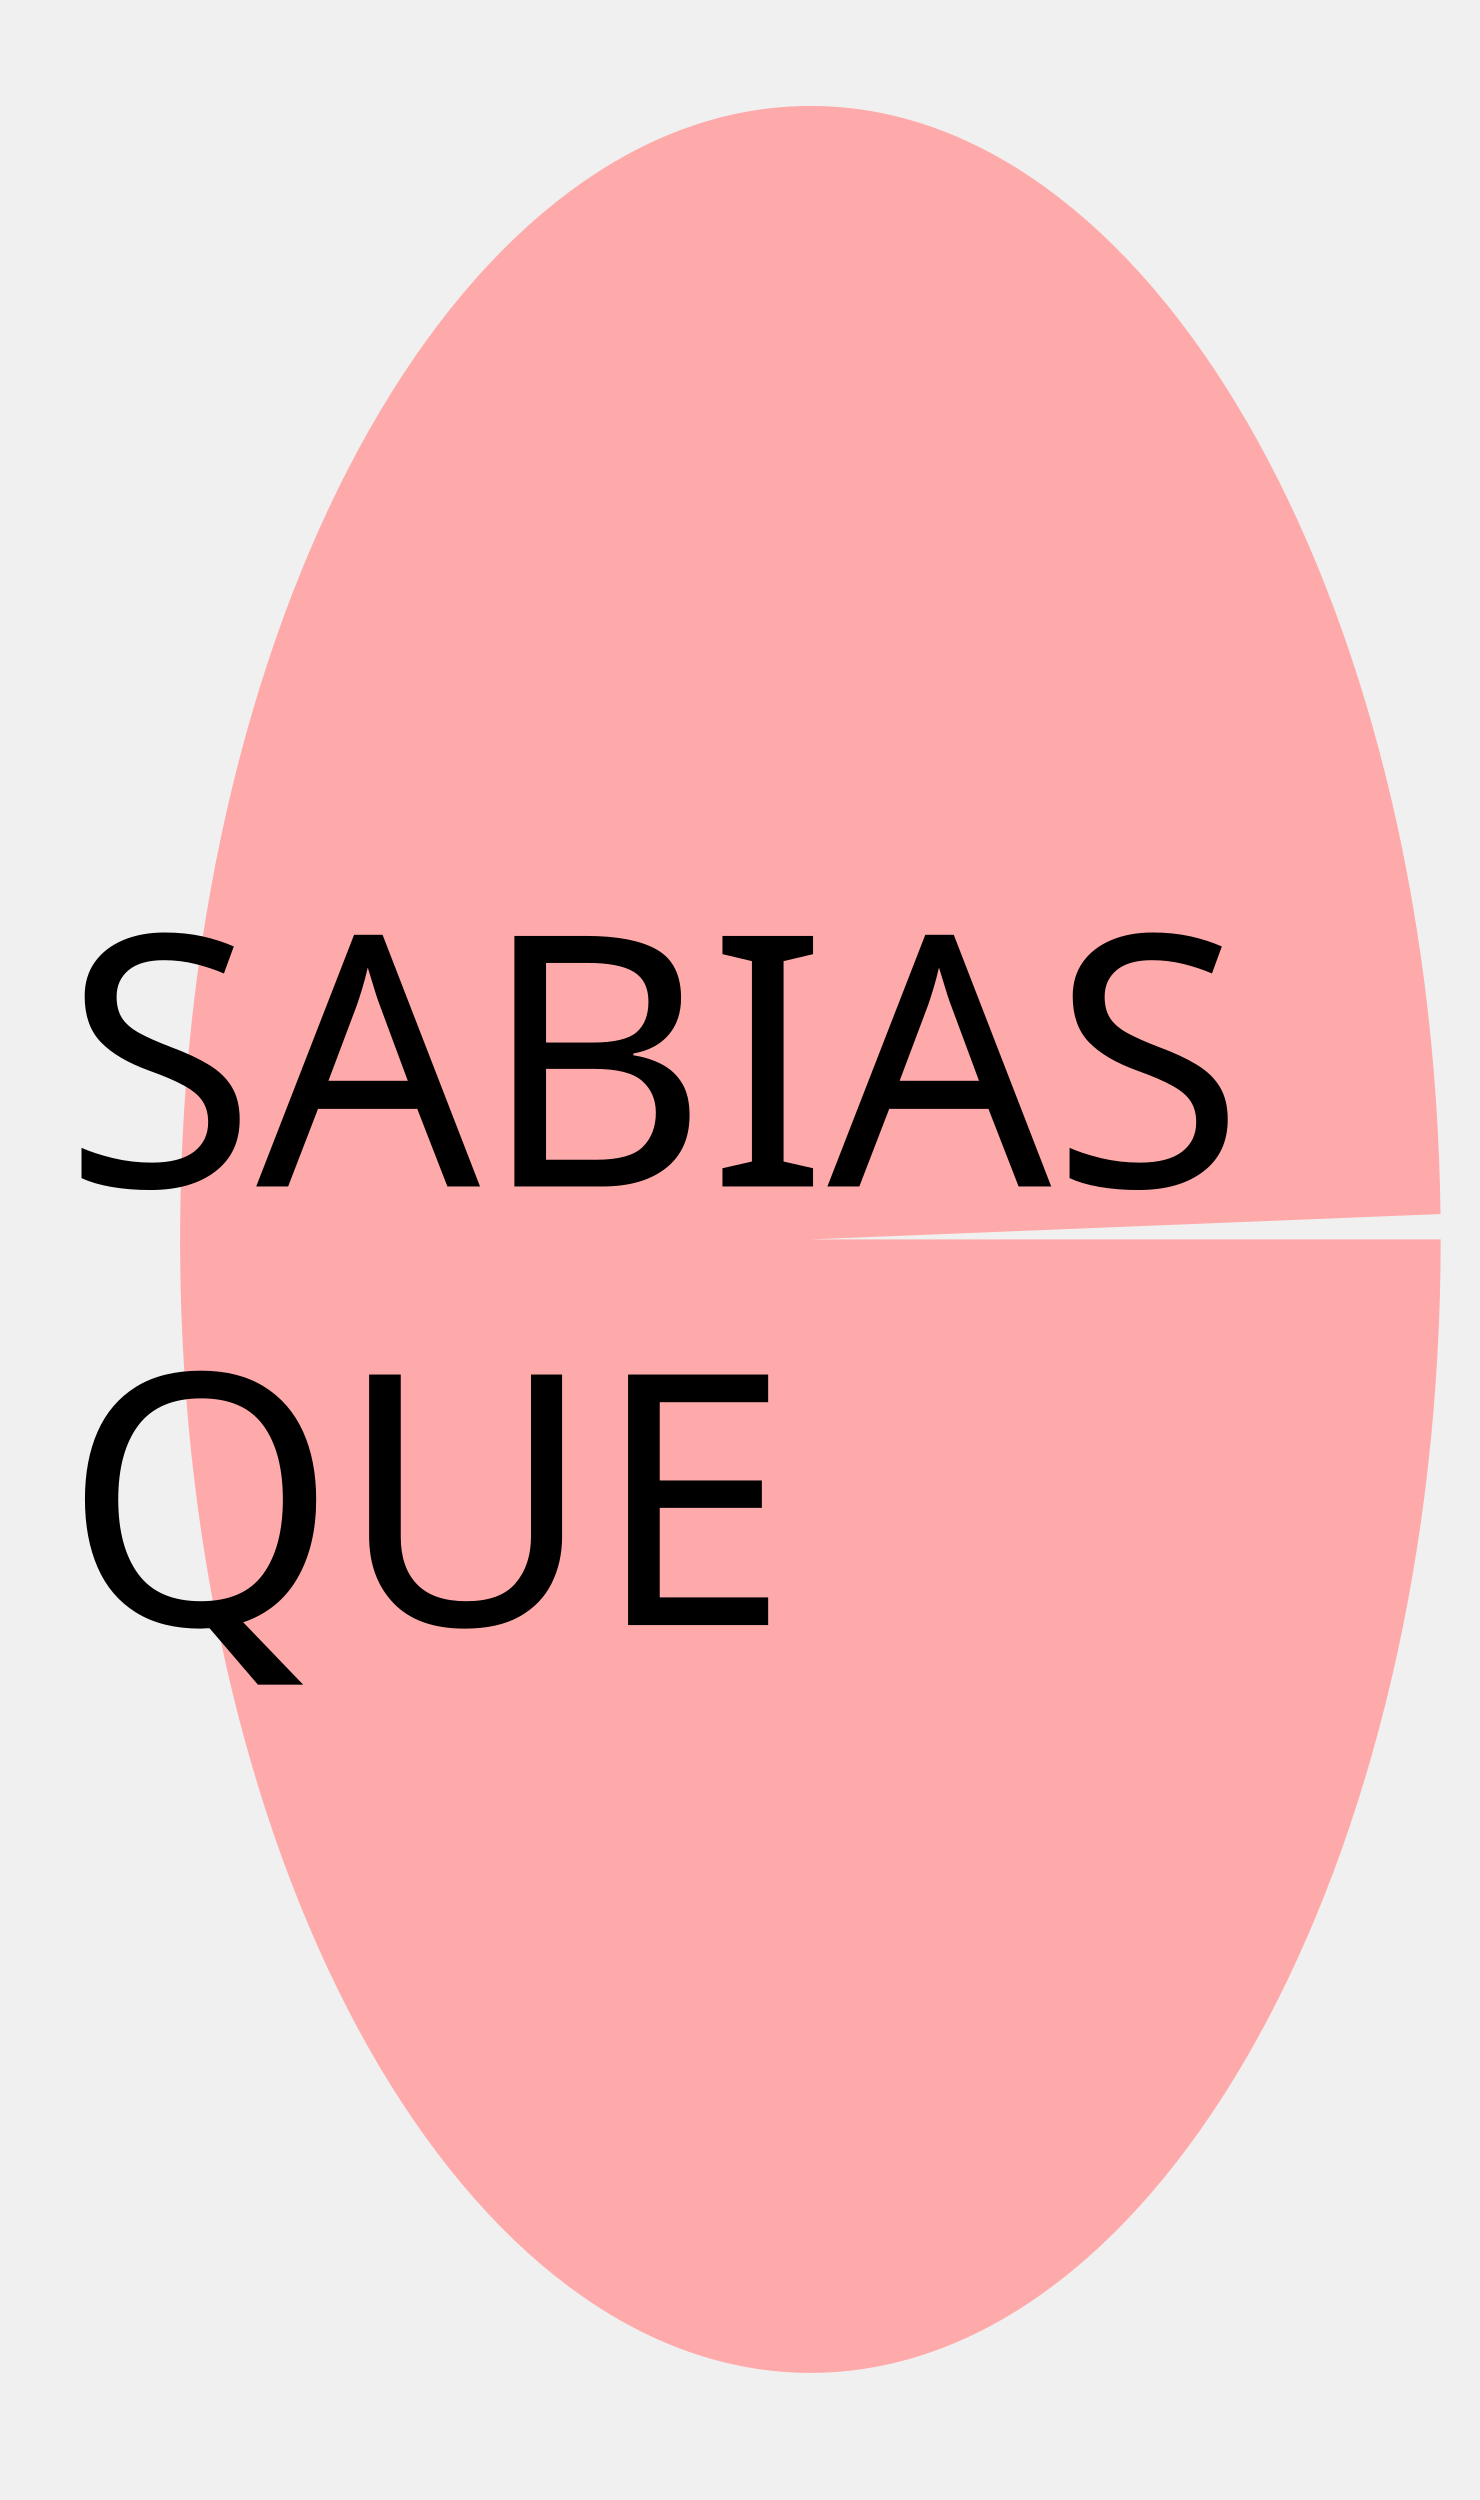
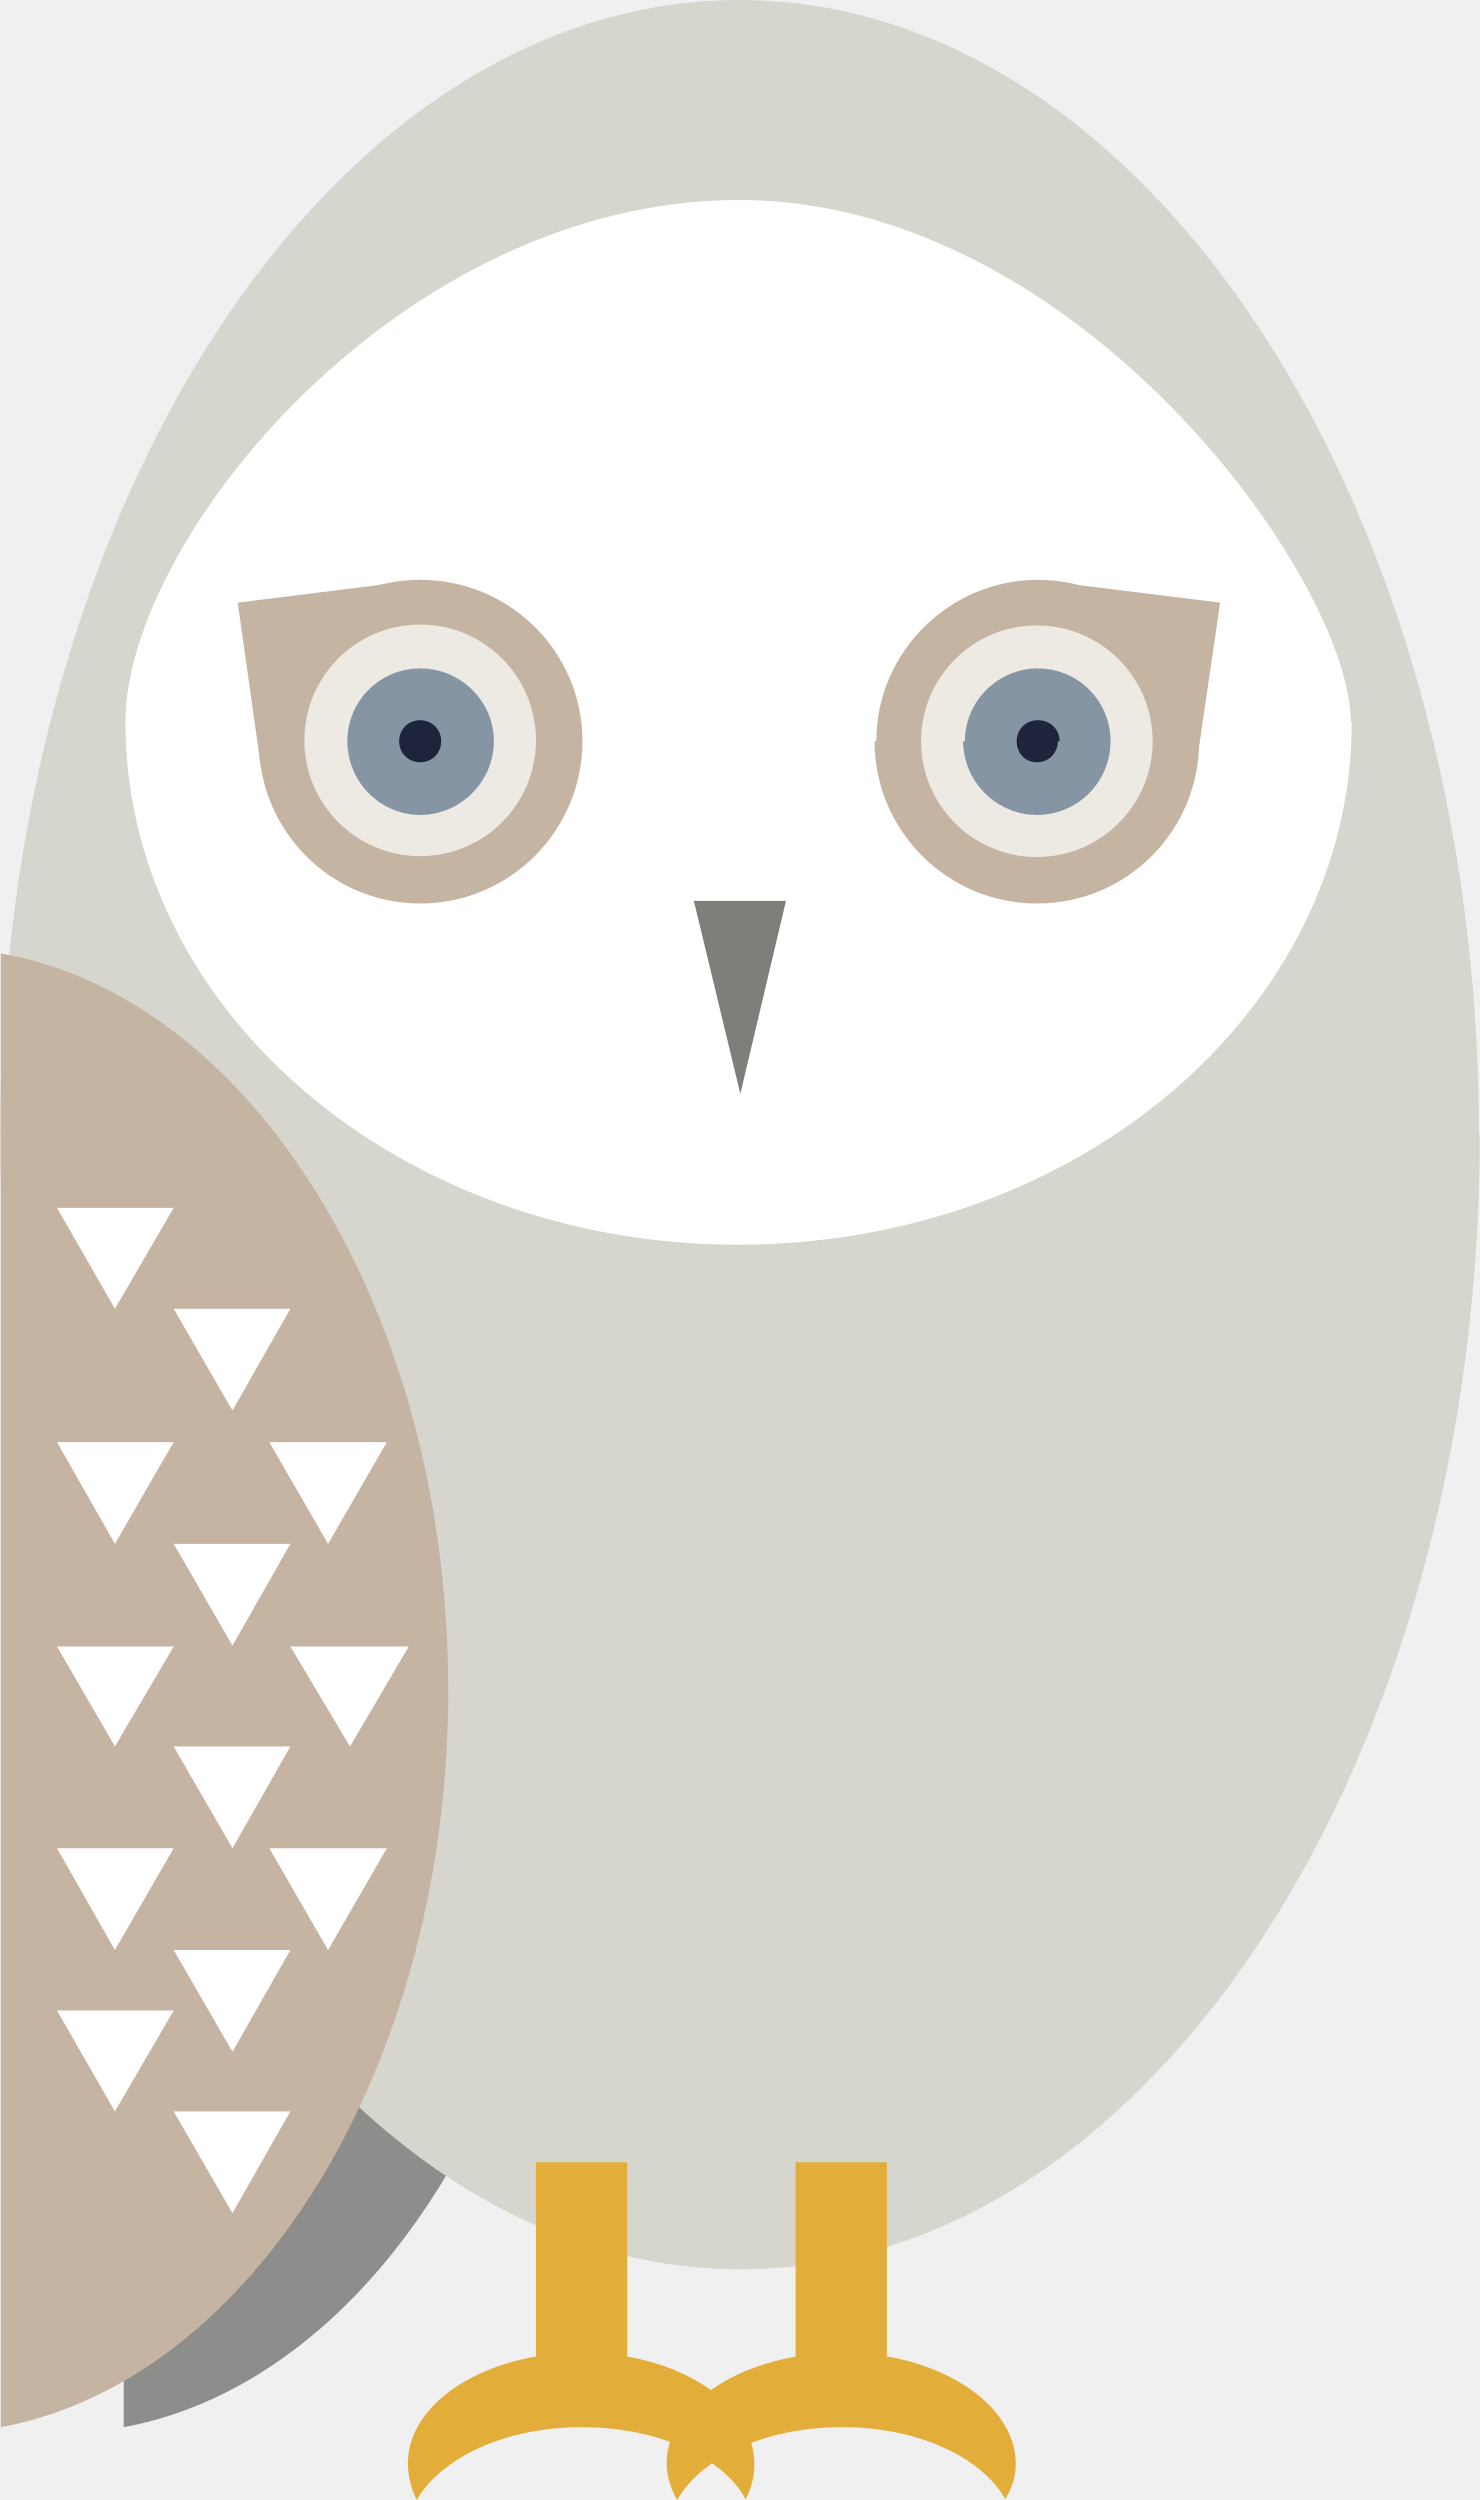
- <svg xmlns="http://www.w3.org/2000/svg" version="1.1" id="svg2" width="168.7" height="285">
-   <defs id="defs46" />
-   <path d="M 164.237,141.292 A 71.854,129.216 0 0 1 92.786,270.506 71.854,129.216 0 0 1 20.534,142.74 71.854,129.216 0 0 1 91.176,12.095 a 71.854,129.216 0 0 1 73.043,126.302 l -71.836,2.895 z" id="path3378" style="fill:#ffaaaa;fill-opacity:1" />
-   <text id="text3380" y="135.254" x="7.246" style="font-style:normal;font-weight:normal;font-size:40px;line-height:125%;font-family:sans-serif;letter-spacing:0px;word-spacing:0px;writing-mode:lr-tb;fill:#000000;fill-opacity:1;stroke:none;stroke-width:1px;stroke-linecap:butt;stroke-linejoin:miter;stroke-opacity:1" xml:space="preserve">
-     <tspan y="135.254" x="7.246" id="tspan3382">SABIAS </tspan>
-     <tspan id="tspan3384" y="185.254" x="7.246">QUE</tspan>
-   </text>
+ <svg xmlns="http://www.w3.org/2000/svg" height="285" width="168.7" viewbox="0 0 16 26">
+   <switch transform="translate(-151.9,-314.3)">
+     <g>
+       <path style="fill:none;stroke:#ffffff;stroke-width:6.2;stroke-linecap:round;stroke-linejoin:round;stroke-miterlimit:10" d="m 264.7,411.2 -57,0" stroke-miterlimit="10" />
+       <path style="fill:#e2ad39" d="m 218.3,591 c 8.6,0 16,3.4 18.6,8.2 0.7,-1.3 1,-2.7 1,-4 0,-7 -8.8,-12.7 -19.7,-12.7 -11,0 -19.8,5.7 -19.8,12.6 0,1.5 0.4,3 1,4.2 2.8,-4.8 10,-8.3 18.8,-8.3 z" />
+       <path style="fill:#e2ad39" d="m 248,591 c 8.5,0 15.8,3.4 18.5,8.2 0.8,-1.3 1.2,-2.7 1.2,-4 0,-7 -9,-12.7 -19.8,-12.7 -11,0 -20,5.7 -20,12.6 0,1.5 0.5,3 1.2,4.2 2.7,-4.8 10,-8.3 18.7,-8.3 z" />
+       <path style="fill:#8d8e8c" d="m 166,423 0,168 c 28.7,-5.3 51,-41 51,-84 0,-43.3 -22.3,-79 -51,-84 z" />
+       <path style="fill:#d6d6ce" d="m 320.6,443.6 c 0,71.5 -37.8,129.4 -84.3,129.4 -46.6,0 -84.4,-58 -84.4,-129.4 0,-71.4 37.7,-129.3 84.3,-129.3 46.5,0 84.3,58 84.3,129.3 z" />
+       <path style="fill:#fff" d="m 306,396.6 c 0,33 -31.4,59.6 -70,59.6 -38.5,0 -69.8,-26.7 -69.8,-59.6 0,-20.8 31.3,-59.5 70,-59.5 38.5,0 69.7,43.2 69.7,59.6 z" />
+       <path style="fill:#c6b4a3" d="m 218.3,398.8 c 0,10.2 -8.3,18.5 -18.5,18.5 -10.2,0 -18.4,-8.3 -18.4,-18.5 0,-10.2 8.2,-18.4 18.4,-18.4 10.2,0 18.5,8.2 18.5,18.4 z" />
+       <path style="fill:#c6b4a3" d="m 199.8,380.4 -18.2,21 L 179,383 m 72.6,15.8 c 0,10.2 8.3,18.5 18.5,18.5 10.3,0 18.5,-8.3 18.5,-18.5 0,-10.2 -8.2,-18.4 -18.4,-18.4 -10,0 -18.4,8.2 -18.4,18.4 z" />
+       <path style="fill:#c6b4a3" d="m 270,380.4 18.3,21 2.7,-18.4" />
+       <circle style="fill:#edeae3" cx="199.8" cy="398.7" r="13.2" />
+       <path style="fill:#8595a4" d="m 208.2,398.8 c 0,4.6 -3.8,8.4 -8.4,8.4 -4.6,0 -8.3,-3.8 -8.3,-8.4 0,-4.6 3.7,-8.3 8.3,-8.3 4.6,0 8.4,3.7 8.4,8.3 z" />
+       <circle style="fill:#edeae3" cx="270.1" cy="398.8" r="13.2" />
+       <path style="fill:#8595a4" d="m 261.7,398.8 c 0,4.6 3.8,8.4 8.4,8.4 4.7,0 8.4,-3.8 8.4,-8.4 0,-4.6 -3.7,-8.3 -8.3,-8.3 -4.5,0 -8.3,3.7 -8.3,8.3 z" />
+       <path style="fill:#7e7f79" d="m 231,417 10.5,0 -5.2,22" />
+       <path style="fill:#c6b4a3" d="m 152,423 0,168 c 28.6,-5.3 51,-41 51,-84 0,-43.3 -22.4,-79 -51,-84 z" />
+       <path style="fill:#1d243c" d="m 202.2,398.8 c 0,1.3 -1,2.4 -2.4,2.4 -1.3,0 -2.4,-1 -2.4,-2.4 0,-1.3 1,-2.4 2.4,-2.4 1.3,0 2.4,1 2.4,2.4 z m 70.3,0 c 0,1.3 -1,2.4 -2.4,2.4 -1.3,0 -2.3,-1 -2.3,-2.4 0,-1.3 1,-2.4 2.4,-2.4 1.4,0 2.5,1 2.5,2.4 z" />
+       <path style="fill:#ffffff" d="m 158.4,452 13.3,0 -6.7,11.5 m 6.7,0 13.3,0 -6.6,11.6 m -20,3.6 13.3,0 -6.7,11.6 m 17.6,-11.6 13.4,0 -6.7,11.6 m -17.6,0 13.3,0 -6.6,11.6 m -20,0.1 13.3,0 -6.7,11.4 m 20,-11.4 13.5,0 -6.7,11.4 m -20.1,0 13.3,0 -6.6,11.6 m -20,0 13.3,0 -6.7,11.6 m 17.6,-11.6 13.4,0 -6.7,11.6 m -17.6,0 13.3,0 -6.6,11.6 m -20,-4.7 13.3,0 -6.7,11.5 m 6.7,0 13.3,0 -6.6,11.6" />
+       <path style="fill:#e2ad39" d="m 213,560.8 10.4,0 0,23.2 -10.4,0 z m 29.6,0 10.4,0 0,23.2 -10.4,0 z" />
+     </g>
+   </switch>
</svg>
